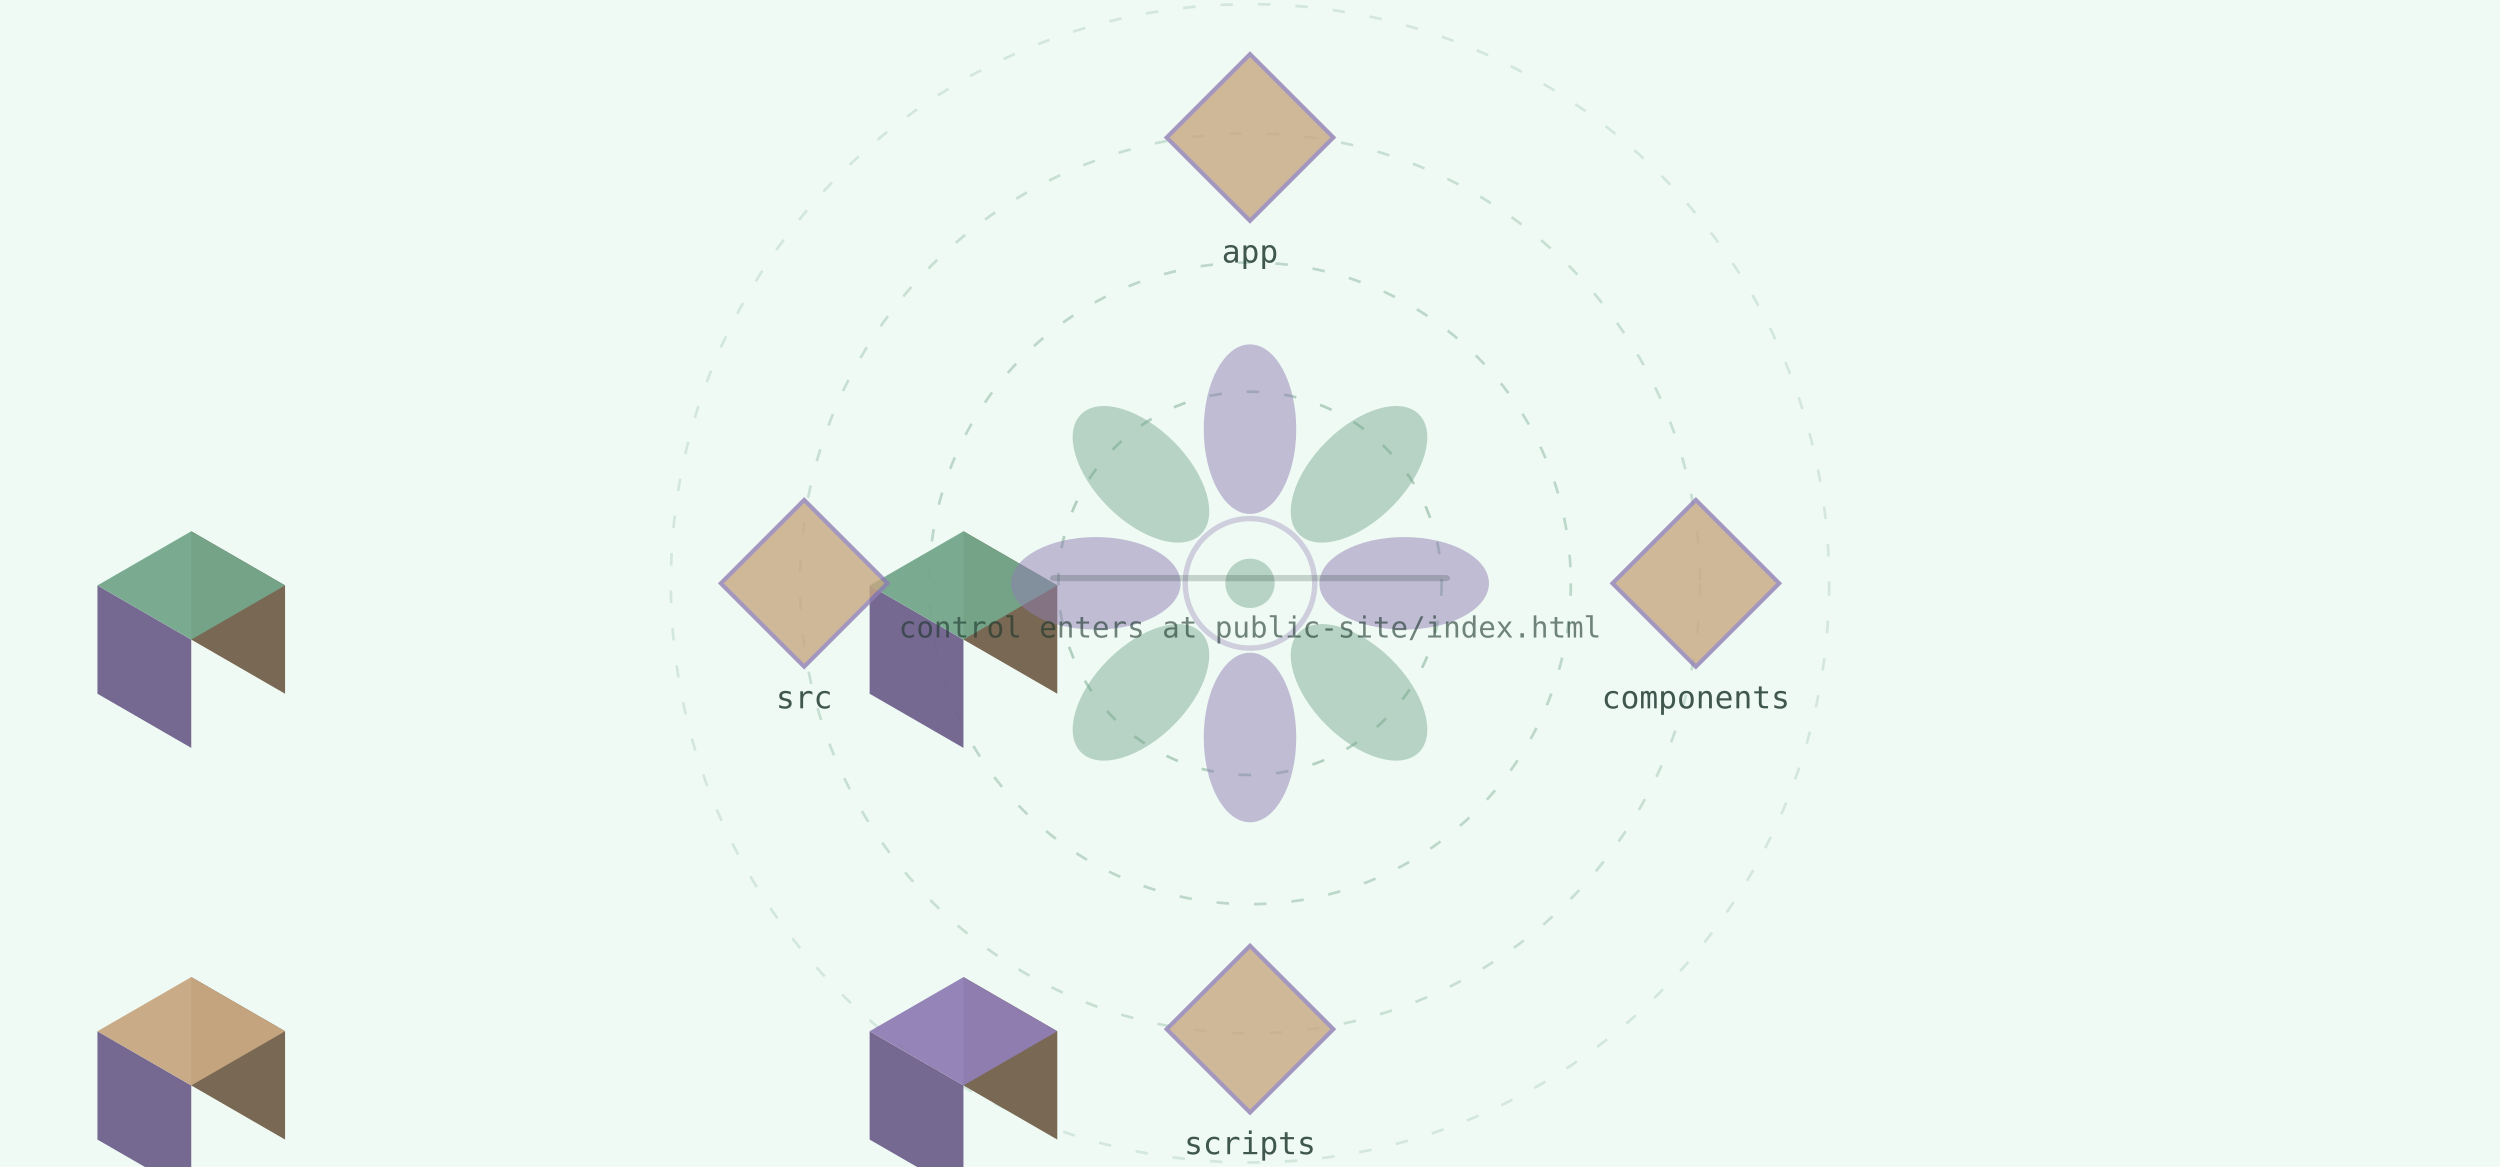
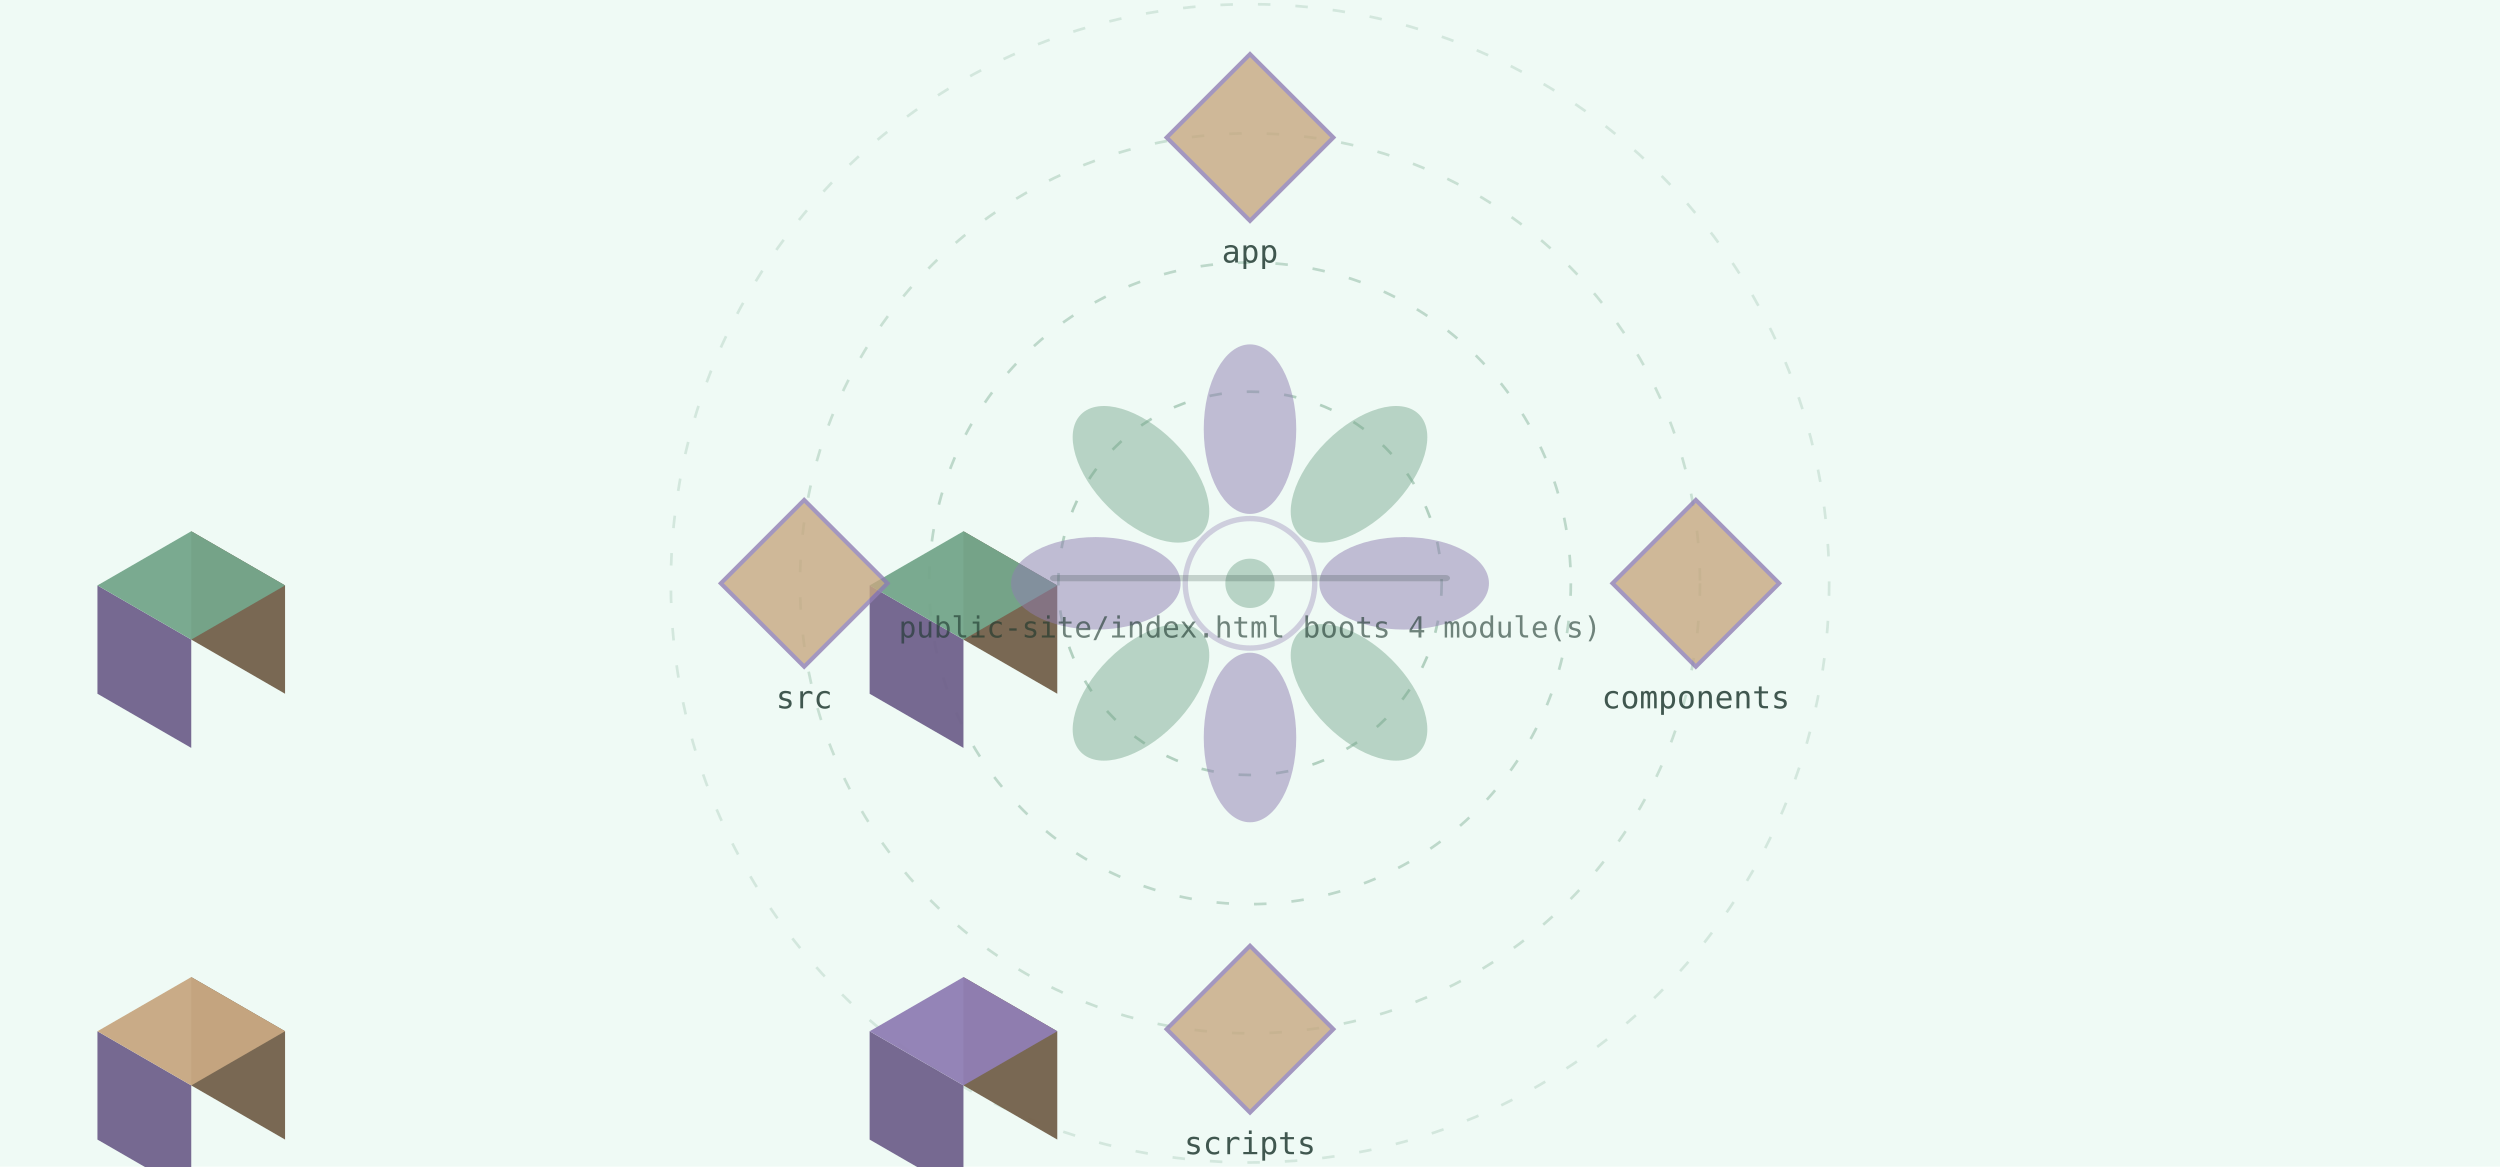
<svg xmlns="http://www.w3.org/2000/svg" viewBox="0 0 1200 560" width="1200" height="560" role="img" aria-label="legacybridge workflow">
  <rect width="1200" height="560" fill="#effaf5" />
  <defs>
    <linearGradient id="gk" x1="0" y1="0" x2="1" y2="1">
      <stop offset="0%" stop-color="#74a68b" />
      <stop offset="100%" stop-color="#907eb3" />
    </linearGradient>
  </defs>
  <circle cx="600.00" cy="280.00" r="92.00" fill="none" stroke="rgba(116,166,139,0.500)" stroke-width="1.30" opacity="1.00" stroke-dasharray="6 12" />
  <g>
    <circle cx="600.00" cy="280.00" r="92.00" fill="none" stroke="#c7a781" stroke-width="2.60" opacity="0.00" />
    <animate attributeName="opacity" values="0;0.85;0" dur="14.5s" begin="0.0s" repeatCount="indefinite" />
  </g>
  <circle cx="600.00" cy="280.00" r="154.00" fill="none" stroke="rgba(116,166,139,0.410)" stroke-width="1.30" opacity="1.00" stroke-dasharray="6 12" />
  <g>
    <circle cx="600.00" cy="280.00" r="154.00" fill="none" stroke="#c7a781" stroke-width="2.60" opacity="0.00" />
    <animate attributeName="opacity" values="0;0.85;0" dur="14.5s" begin="0.6s" repeatCount="indefinite" />
  </g>
  <circle cx="600.00" cy="280.00" r="216.00" fill="none" stroke="rgba(116,166,139,0.320)" stroke-width="1.30" opacity="1.00" stroke-dasharray="6 12" />
  <g>
    <circle cx="600.00" cy="280.00" r="216.00" fill="none" stroke="#c7a781" stroke-width="2.60" opacity="0.00" />
    <animate attributeName="opacity" values="0;0.85;0" dur="14.5s" begin="1.2s" repeatCount="indefinite" />
  </g>
  <circle cx="600.00" cy="280.00" r="278.00" fill="none" stroke="rgba(116,166,139,0.230)" stroke-width="1.30" opacity="1.00" stroke-dasharray="6 12" />
  <g>
    <circle cx="600.00" cy="280.00" r="278.00" fill="none" stroke="#c7a781" stroke-width="2.60" opacity="0.00" />
    <animate attributeName="opacity" values="0;0.85;0" dur="14.5s" begin="1.8s" repeatCount="indefinite" />
  </g>
  <polygon points="462.46,307.00 507.49,333.00 507.49,281.00 462.46,255.00" fill="#73614b" opacity="0.95" />
  <polygon points="417.42,333.00 462.46,359.00 462.46,307.00 417.42,281.00" fill="#70628c" opacity="0.95" />
  <polygon points="462.46,255.00 507.49,281.00 462.46,307.00 417.42,281.00" fill="#74a68b" opacity="0.95" />
  <text x="600" y="126" font-family="ui-monospace,Menlo,monospace" font-size="15" fill="rgba(26,52,43,0.820)" text-anchor="middle">app</text>
  <g>
    <polygon points="600.00,26.00 640.00,66.00 600.00,106.00 560.00,66.00" fill="#c7a781" opacity="0.80" stroke="#907eb3" stroke-width="2" />
    <animate attributeName="opacity" values="0.25;1.0;0.25" dur="14.5s" begin="0.0s" repeatCount="indefinite" />
  </g>
  <polygon points="462.46,521.00 507.49,547.00 507.49,495.00 462.46,469.00" fill="#73614b" opacity="0.95" />
  <polygon points="417.42,547.00 462.46,573.00 462.46,521.00 417.42,495.00" fill="#70628c" opacity="0.95" />
  <polygon points="462.46,469.00 507.49,495.00 462.46,521.00 417.42,495.00" fill="#907eb3" opacity="0.95" />
  <text x="814" y="340" font-family="ui-monospace,Menlo,monospace" font-size="15" fill="rgba(26,52,43,0.820)" text-anchor="middle">components</text>
  <g>
    <polygon points="814.00,240.00 854.00,280.00 814.00,320.00 774.00,280.00" fill="#c7a781" opacity="0.80" stroke="#907eb3" stroke-width="2" />
    <animate attributeName="opacity" values="0.25;1.0;0.25" dur="14.5s" begin="3.625s" repeatCount="indefinite" />
  </g>
  <polygon points="91.80,521.00 136.83,547.00 136.83,495.00 91.80,469.00" fill="#73614b" opacity="0.95" />
  <polygon points="46.77,547.00 91.80,573.00 91.80,521.00 46.77,495.00" fill="#70628c" opacity="0.95" />
  <polygon points="91.80,469.00 136.83,495.00 91.80,521.00 46.77,495.00" fill="#c7a781" opacity="0.95" />
  <text x="600" y="554" font-family="ui-monospace,Menlo,monospace" font-size="15" fill="rgba(26,52,43,0.820)" text-anchor="middle">scripts</text>
  <g>
    <polygon points="600.00,454.00 640.00,494.00 600.00,534.00 560.00,494.00" fill="#c7a781" opacity="0.80" stroke="#907eb3" stroke-width="2" />
    <animate attributeName="opacity" values="0.25;1.0;0.25" dur="14.5s" begin="7.25s" repeatCount="indefinite" />
  </g>
  <polygon points="91.80,307.00 136.83,333.00 136.83,281.00 91.80,255.00" fill="#73614b" opacity="0.95" />
  <polygon points="46.77,333.00 91.80,359.00 91.80,307.00 46.77,281.00" fill="#70628c" opacity="0.95" />
  <polygon points="91.80,255.00 136.83,281.00 91.80,307.00 46.77,281.00" fill="#74a68b" opacity="0.95" />
  <text x="386" y="340" font-family="ui-monospace,Menlo,monospace" font-size="15" fill="rgba(26,52,43,0.820)" text-anchor="middle">src</text>
  <g>
    <polygon points="386.00,240.00 426.00,280.00 386.00,320.00 346.00,280.00" fill="#c7a781" opacity="0.80" stroke="#907eb3" stroke-width="2" />
    <animate attributeName="opacity" values="0.25;1.0;0.25" dur="14.5s" begin="10.875s" repeatCount="indefinite" />
  </g>
  <ellipse cx="600.00" cy="206.00" rx="22.20" ry="40.70" fill="rgba(144,126,179,0.500)" opacity="1.00" transform="rotate(0.0 600.00 206.00)" />
  <ellipse cx="652.33" cy="227.67" rx="22.20" ry="40.70" fill="rgba(116,166,139,0.450)" opacity="1.00" transform="rotate(45.0 652.33 227.67)" />
  <ellipse cx="674.00" cy="280.00" rx="22.20" ry="40.70" fill="rgba(144,126,179,0.500)" opacity="1.00" transform="rotate(90.0 674.00 280.00)" />
  <ellipse cx="652.33" cy="332.33" rx="22.20" ry="40.70" fill="rgba(116,166,139,0.450)" opacity="1.00" transform="rotate(135.0 652.33 332.33)" />
  <ellipse cx="600.00" cy="354.00" rx="22.20" ry="40.70" fill="rgba(144,126,179,0.500)" opacity="1.00" transform="rotate(180.0 600.00 354.00)" />
  <ellipse cx="547.67" cy="332.33" rx="22.20" ry="40.70" fill="rgba(116,166,139,0.450)" opacity="1.00" transform="rotate(225.0 547.67 332.33)" />
  <ellipse cx="526.00" cy="280.00" rx="22.20" ry="40.70" fill="rgba(144,126,179,0.500)" opacity="1.00" transform="rotate(270.0 526.00 280.00)" />
  <ellipse cx="547.67" cy="227.67" rx="22.20" ry="40.70" fill="rgba(116,166,139,0.450)" opacity="1.00" transform="rotate(315.0 547.67 227.67)" />
  <circle cx="600.00" cy="280.00" r="31.08" fill="none" stroke="rgba(144,126,179,0.500)" stroke-width="2.59" opacity="0.70" />
  <circle cx="600.00" cy="280.00" r="11.84" fill="rgba(116,166,139,0.450)" opacity="1.00" />
  <rect x="504.00" y="276.00" width="192.00" height="3.00" rx="2.00" fill="rgba(26,52,43,0.200)" opacity="1.00" />
-   <text x="600" y="306" font-family="ui-monospace,Menlo,monospace" font-size="14" fill="rgba(26,52,43,0.600)" text-anchor="middle">control enters at public-site/index.html</text>
+   <text x="600" y="306" font-family="ui-monospace,Menlo,monospace" font-size="14" fill="rgba(26,52,43,0.600)" text-anchor="middle">public-site/index.html boots 4 module(s)</text>
</svg>
